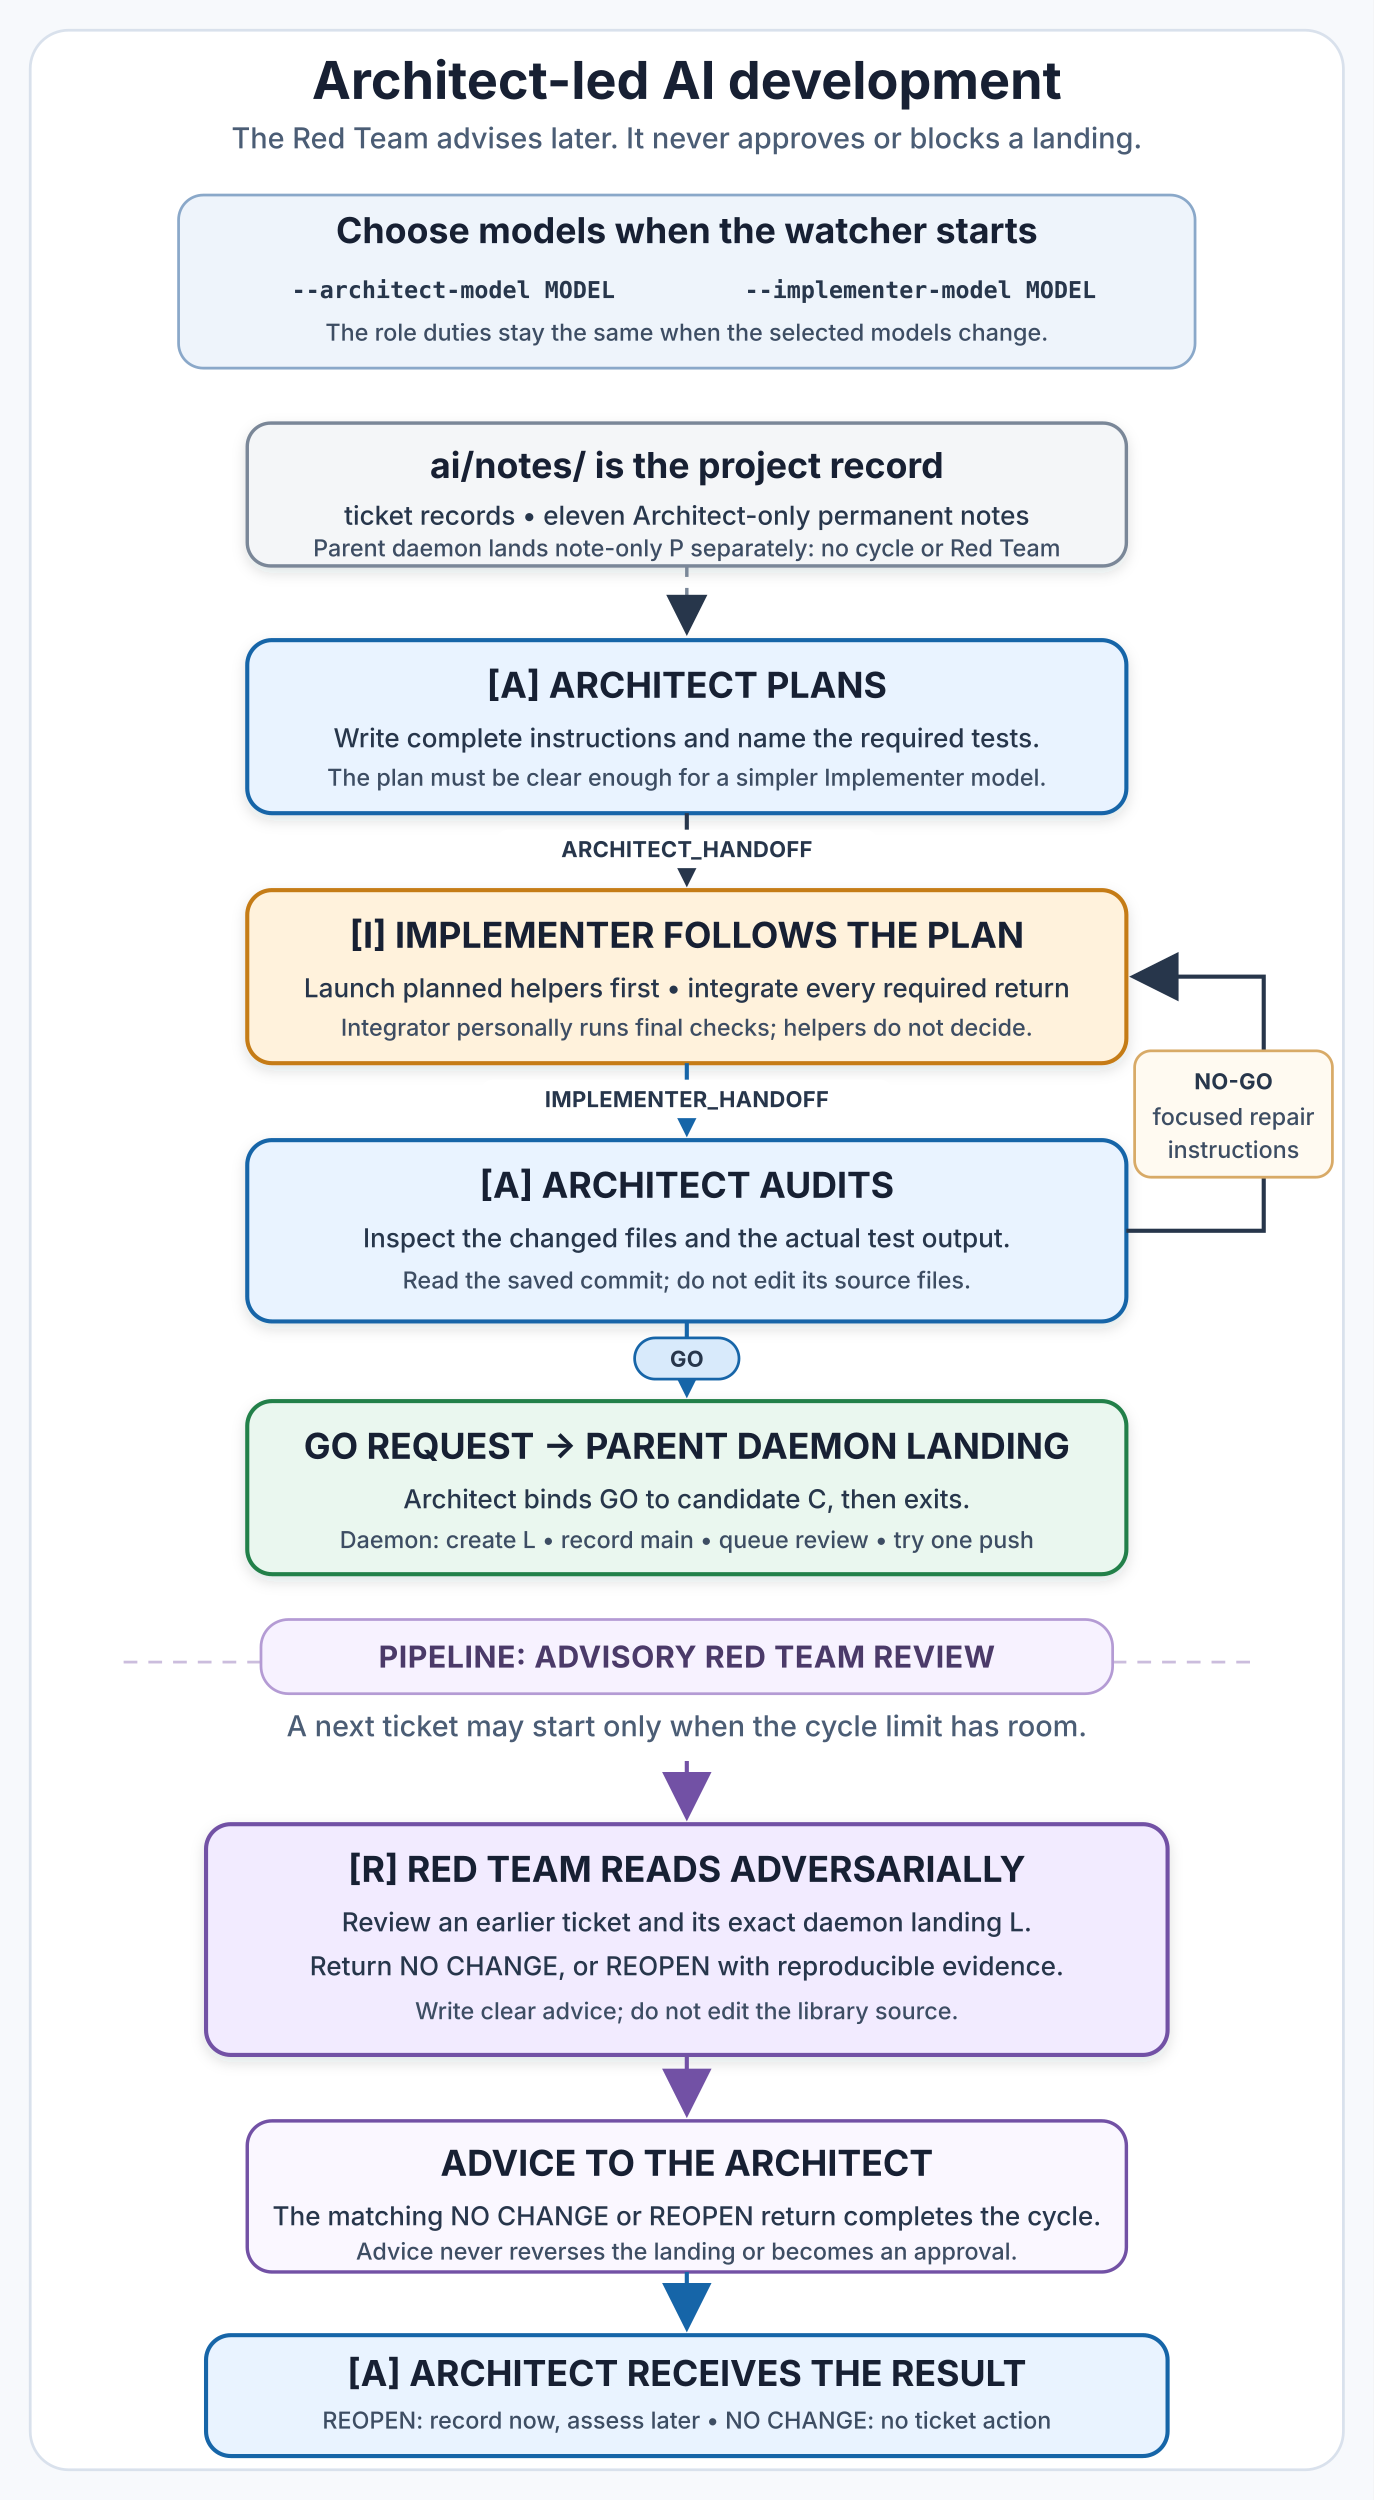
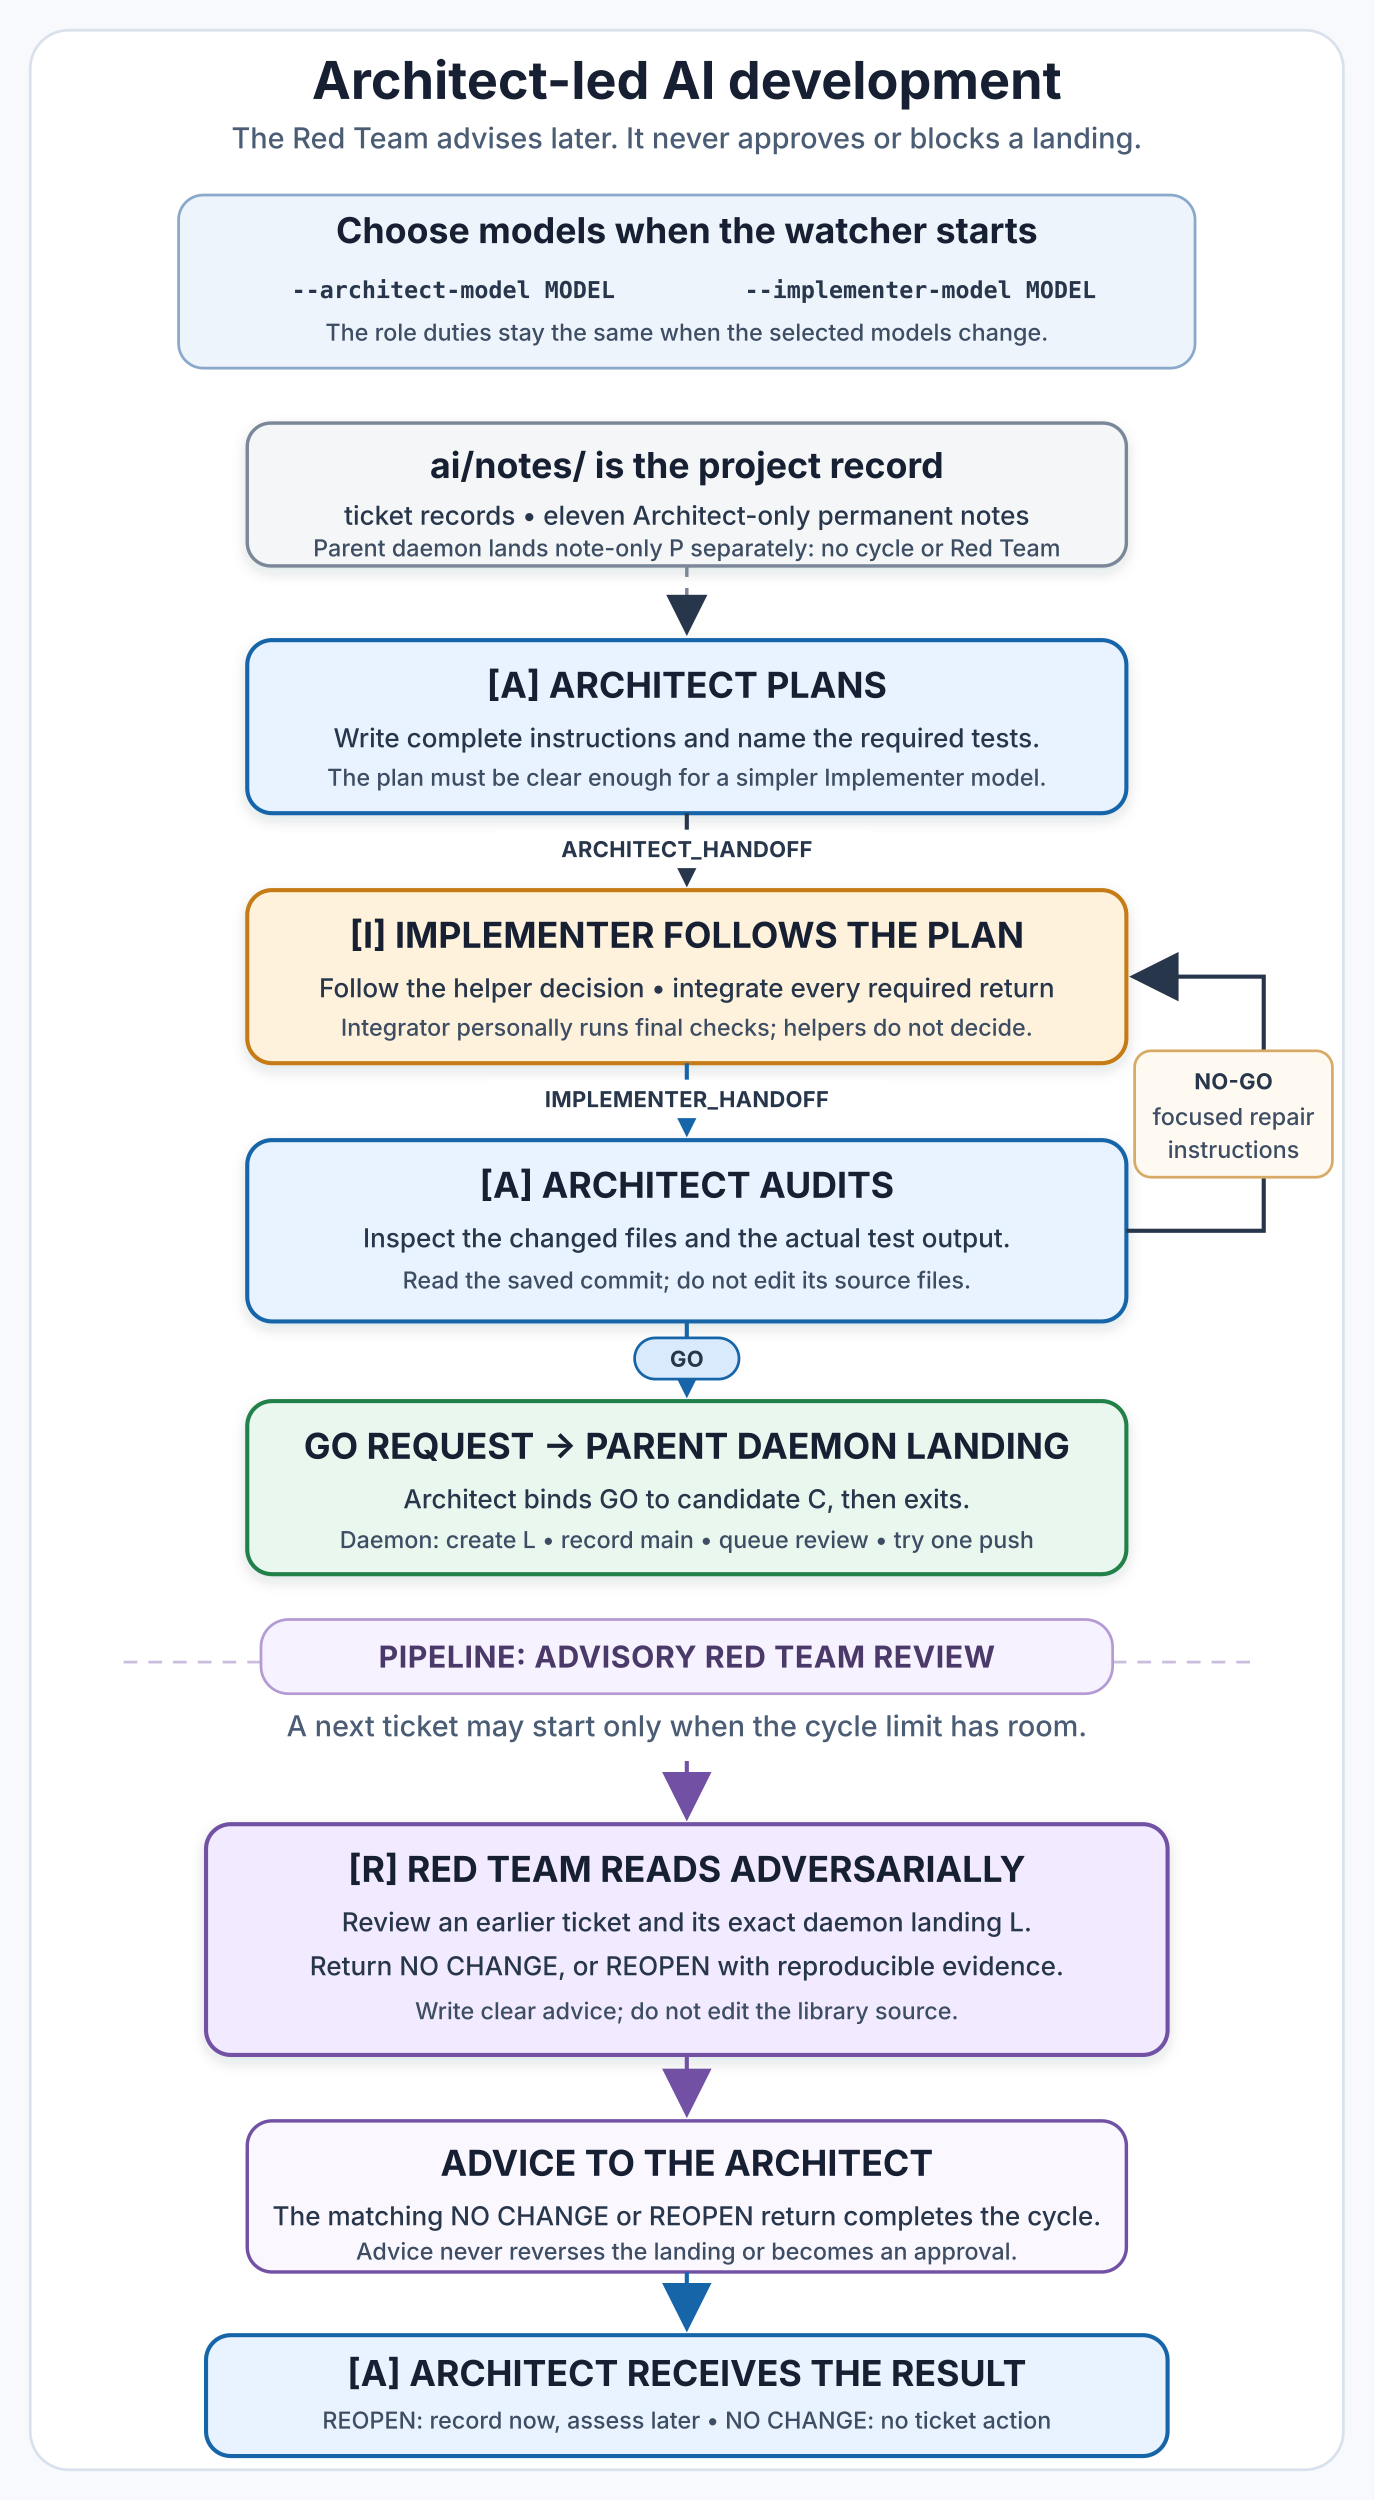
<svg xmlns="http://www.w3.org/2000/svg" width="1000" height="1820" viewBox="0 0 1000 1820" role="img" aria-labelledby="title description">
  <defs>
    <marker id="arrow" markerWidth="12" markerHeight="12" refX="10" refY="6" orient="auto" markerUnits="strokeWidth">
      <path d="M 0 0 L 12 6 L 0 12 z" fill="#27364b" />
    </marker>
    <marker id="blue-arrow" markerWidth="12" markerHeight="12" refX="10" refY="6" orient="auto" markerUnits="strokeWidth">
      <path d="M 0 0 L 12 6 L 0 12 z" fill="#1665a8" />
    </marker>
    <marker id="purple-arrow" markerWidth="12" markerHeight="12" refX="10" refY="6" orient="auto" markerUnits="strokeWidth">
      <path d="M 0 0 L 12 6 L 0 12 z" fill="#7251a5" />
    </marker>
    <filter id="shadow" x="-20%" y="-20%" width="140%" height="140%">
      <feDropShadow dx="0" dy="4" stdDeviation="5" flood-color="#1f2937" flood-opacity="0.13" />
    </filter>
    <style>
      .title { font: 700 38px -apple-system, BlinkMacSystemFont, "Segoe UI", sans-serif; fill: #172033; }
      .subtitle { font: 500 21px -apple-system, BlinkMacSystemFont, "Segoe UI", sans-serif; fill: #4b5d75; }
      .section { font: 700 22px -apple-system, BlinkMacSystemFont, "Segoe UI", sans-serif; fill: #4b3a69; letter-spacing: 0.4px; }
      .box-title { font: 700 26px -apple-system, BlinkMacSystemFont, "Segoe UI", sans-serif; fill: #172033; }
      .body { font: 500 19px -apple-system, BlinkMacSystemFont, "Segoe UI", sans-serif; fill: #27364b; }
      .small { font: 500 17px -apple-system, BlinkMacSystemFont, "Segoe UI", sans-serif; fill: #3d4d63; }
      .mono { font: 600 17px ui-monospace, SFMono-Regular, Menlo, Consolas, monospace; fill: #27364b; }
      .edge { fill: none; stroke: #27364b; stroke-width: 3; marker-end: url(#arrow); }
      .edge-blue { fill: none; stroke: #1665a8; stroke-width: 3; marker-end: url(#blue-arrow); }
      .edge-purple { fill: none; stroke: #7251a5; stroke-width: 3; marker-end: url(#purple-arrow); }
      .edge-optional { fill: none; stroke: #7251a5; stroke-width: 3; stroke-dasharray: 12 8; marker-end: url(#purple-arrow); }
      .record { fill: none; stroke: #7a8798; stroke-width: 2.5; stroke-dasharray: 8 8; marker-end: url(#arrow); }
      .edge-label { font: 700 16px -apple-system, BlinkMacSystemFont, "Segoe UI", sans-serif; fill: #27364b; letter-spacing: 0.2px; }
    </style>
  </defs>
  <rect width="1000" height="1820" fill="#f7f9fc" />
  <rect x="22" y="22" width="956" height="1776" rx="28" fill="#ffffff" stroke="#d9e1ec" stroke-width="2" />
  <text x="500" y="72" text-anchor="middle" class="title">
    Architect-led AI development
  </text>
  <text x="500" y="108" text-anchor="middle" class="subtitle">
    The Red Team advises later. It never approves or blocks a landing.
  </text>
  <rect x="130" y="142" width="740" height="126" rx="18" fill="#eef4fb" stroke="#8aa8c9" stroke-width="2" />
  <text x="500" y="177" text-anchor="middle" class="box-title">
    Choose models when the watcher starts
  </text>
  <text x="330" y="217" text-anchor="middle" class="mono">
    --architect-model MODEL
  </text>
  <text x="670" y="217" text-anchor="middle" class="mono">
    --implementer-model MODEL
  </text>
  <text x="500" y="248" text-anchor="middle" class="small">
    The role duties stay the same when the selected models change.
  </text>
  <rect x="180" y="308" width="640" height="104" rx="17" fill="#f4f6f8" stroke="#7a8798" stroke-width="2.5" filter="url(#shadow)" />
  <text x="500" y="348" text-anchor="middle" class="box-title">
    ai/notes/ is the project record
  </text>
  <text x="500" y="382" text-anchor="middle" class="body">
    ticket records • eleven Architect-only permanent notes
  </text>
  <text x="500" y="405" text-anchor="middle" class="small">
    Parent daemon lands note-only P separately: no cycle or Red Team
  </text>
  <path d="M 500 412 L 500 458" class="record" />
  <rect x="180" y="466" width="640" height="126" rx="18" fill="#e9f3ff" stroke="#1665a8" stroke-width="3" filter="url(#shadow)" />
  <text x="500" y="508" text-anchor="middle" class="box-title">
    [A] ARCHITECT PLANS
  </text>
  <text x="500" y="544" text-anchor="middle" class="body">
    Write complete instructions and name the required tests.
  </text>
  <text x="500" y="572" text-anchor="middle" class="small">
    The plan must be clear enough for a simpler Implementer model.
  </text>
  <path d="M 500 592 L 500 640" class="edge" />
  <rect x="361" y="604" width="278" height="28" rx="9" fill="#ffffff" />
  <text x="500" y="624" text-anchor="middle" class="edge-label">
    ARCHITECT_HANDOFF
  </text>
  <rect x="180" y="648" width="640" height="126" rx="18" fill="#fff2dc" stroke="#c57b16" stroke-width="3" filter="url(#shadow)" />
  <text x="500" y="690" text-anchor="middle" class="box-title">
    [I] IMPLEMENTER FOLLOWS THE PLAN
  </text>
  <text x="500" y="726" text-anchor="middle" class="body">
-     Launch planned helpers first • integrate every required return
+     Follow the helper decision • integrate every required return
  </text>
  <text x="500" y="754" text-anchor="middle" class="small">
    Integrator personally runs final checks; helpers do not decide.
  </text>
  <path d="M 500 774 L 500 822" class="edge-blue" />
  <rect x="350" y="786" width="300" height="28" rx="9" fill="#ffffff" />
  <text x="500" y="806" text-anchor="middle" class="edge-label">
    IMPLEMENTER_HANDOFF
  </text>
  <rect x="180" y="830" width="640" height="132" rx="18" fill="#e9f3ff" stroke="#1665a8" stroke-width="3" filter="url(#shadow)" />
  <text x="500" y="872" text-anchor="middle" class="box-title">
    [A] ARCHITECT AUDITS
  </text>
  <text x="500" y="908" text-anchor="middle" class="body">
    Inspect the changed files and the actual test output.
  </text>
  <text x="500" y="938" text-anchor="middle" class="small">
    Read the saved commit; do not edit its source files.
  </text>
  <path d="M 820 896 L 920 896 L 920 711 L 828 711" class="edge" />
  <rect x="826" y="765" width="144" height="92" rx="12" fill="#fffaf1" stroke="#d8aa67" stroke-width="2" />
  <text x="898" y="793" text-anchor="middle" class="edge-label">
    NO-GO
  </text>
  <text x="898" y="819" text-anchor="middle" class="small">
    focused repair
  </text>
  <text x="898" y="843" text-anchor="middle" class="small">
    instructions
  </text>
  <path d="M 500 962 L 500 1012" class="edge-blue" />
  <rect x="462" y="974" width="76" height="30" rx="15" fill="#d8eafb" stroke="#1665a8" stroke-width="2" />
  <text x="500" y="995" text-anchor="middle" class="edge-label">GO</text>
  <rect x="180" y="1020" width="640" height="126" rx="18" fill="#eaf7ef" stroke="#23804a" stroke-width="3" filter="url(#shadow)" />
  <text x="500" y="1062" text-anchor="middle" class="box-title">
    GO REQUEST → PARENT DAEMON LANDING
  </text>
  <text x="500" y="1098" text-anchor="middle" class="body">
    Architect binds GO to candidate C, then exits.
  </text>
  <text x="500" y="1127" text-anchor="middle" class="small">
    Daemon: create L • record main • queue review • try one push
  </text>
  <line x1="90" y1="1210" x2="910" y2="1210" stroke="#cbbddd" stroke-width="2" stroke-dasharray="10 8" />
  <rect x="190" y="1179" width="620" height="54" rx="20" fill="#f7f2ff" stroke="#b49bd4" stroke-width="2" />
  <text x="500" y="1214" text-anchor="middle" class="section">
    PIPELINE: ADVISORY RED TEAM REVIEW
  </text>
  <text x="500" y="1264" text-anchor="middle" class="subtitle">
    A next ticket may start only when the cycle limit has room.
  </text>
  <path d="M 500 1282 L 500 1320" class="edge-optional" />
  <rect x="150" y="1328" width="700" height="168" rx="18" fill="#f2ebff" stroke="#7251a5" stroke-width="3" filter="url(#shadow)" />
  <text x="500" y="1370" text-anchor="middle" class="box-title">
    [R] RED TEAM READS ADVERSARIALLY
  </text>
  <text x="500" y="1406" text-anchor="middle" class="body">
    Review an earlier ticket and its exact daemon landing L.
  </text>
  <text x="500" y="1438" text-anchor="middle" class="body">
    Return NO CHANGE, or REOPEN with reproducible evidence.
  </text>
  <text x="500" y="1470" text-anchor="middle" class="small">
    Write clear advice; do not edit the library source.
  </text>
  <path d="M 500 1496 L 500 1536" class="edge-purple" />
  <rect x="180" y="1544" width="640" height="110" rx="18" fill="#faf7ff" stroke="#7251a5" stroke-width="2.5" />
  <text x="500" y="1584" text-anchor="middle" class="box-title">
    ADVICE TO THE ARCHITECT
  </text>
  <text x="500" y="1620" text-anchor="middle" class="body">
    The matching NO CHANGE or REOPEN return completes the cycle.
  </text>
  <text x="500" y="1645" text-anchor="middle" class="small">
    Advice never reverses the landing or becomes an approval.
  </text>
  <path d="M 500 1654 L 500 1692" class="edge-blue" />
  <rect x="150" y="1700" width="700" height="88" rx="18" fill="#e9f3ff" stroke="#1665a8" stroke-width="3" />
  <text x="500" y="1737" text-anchor="middle" class="box-title">
    [A] ARCHITECT RECEIVES THE RESULT
  </text>
  <text x="500" y="1768" text-anchor="middle" class="small">
    REOPEN: record now, assess later • NO CHANGE: no ticket action
  </text>
</svg>
